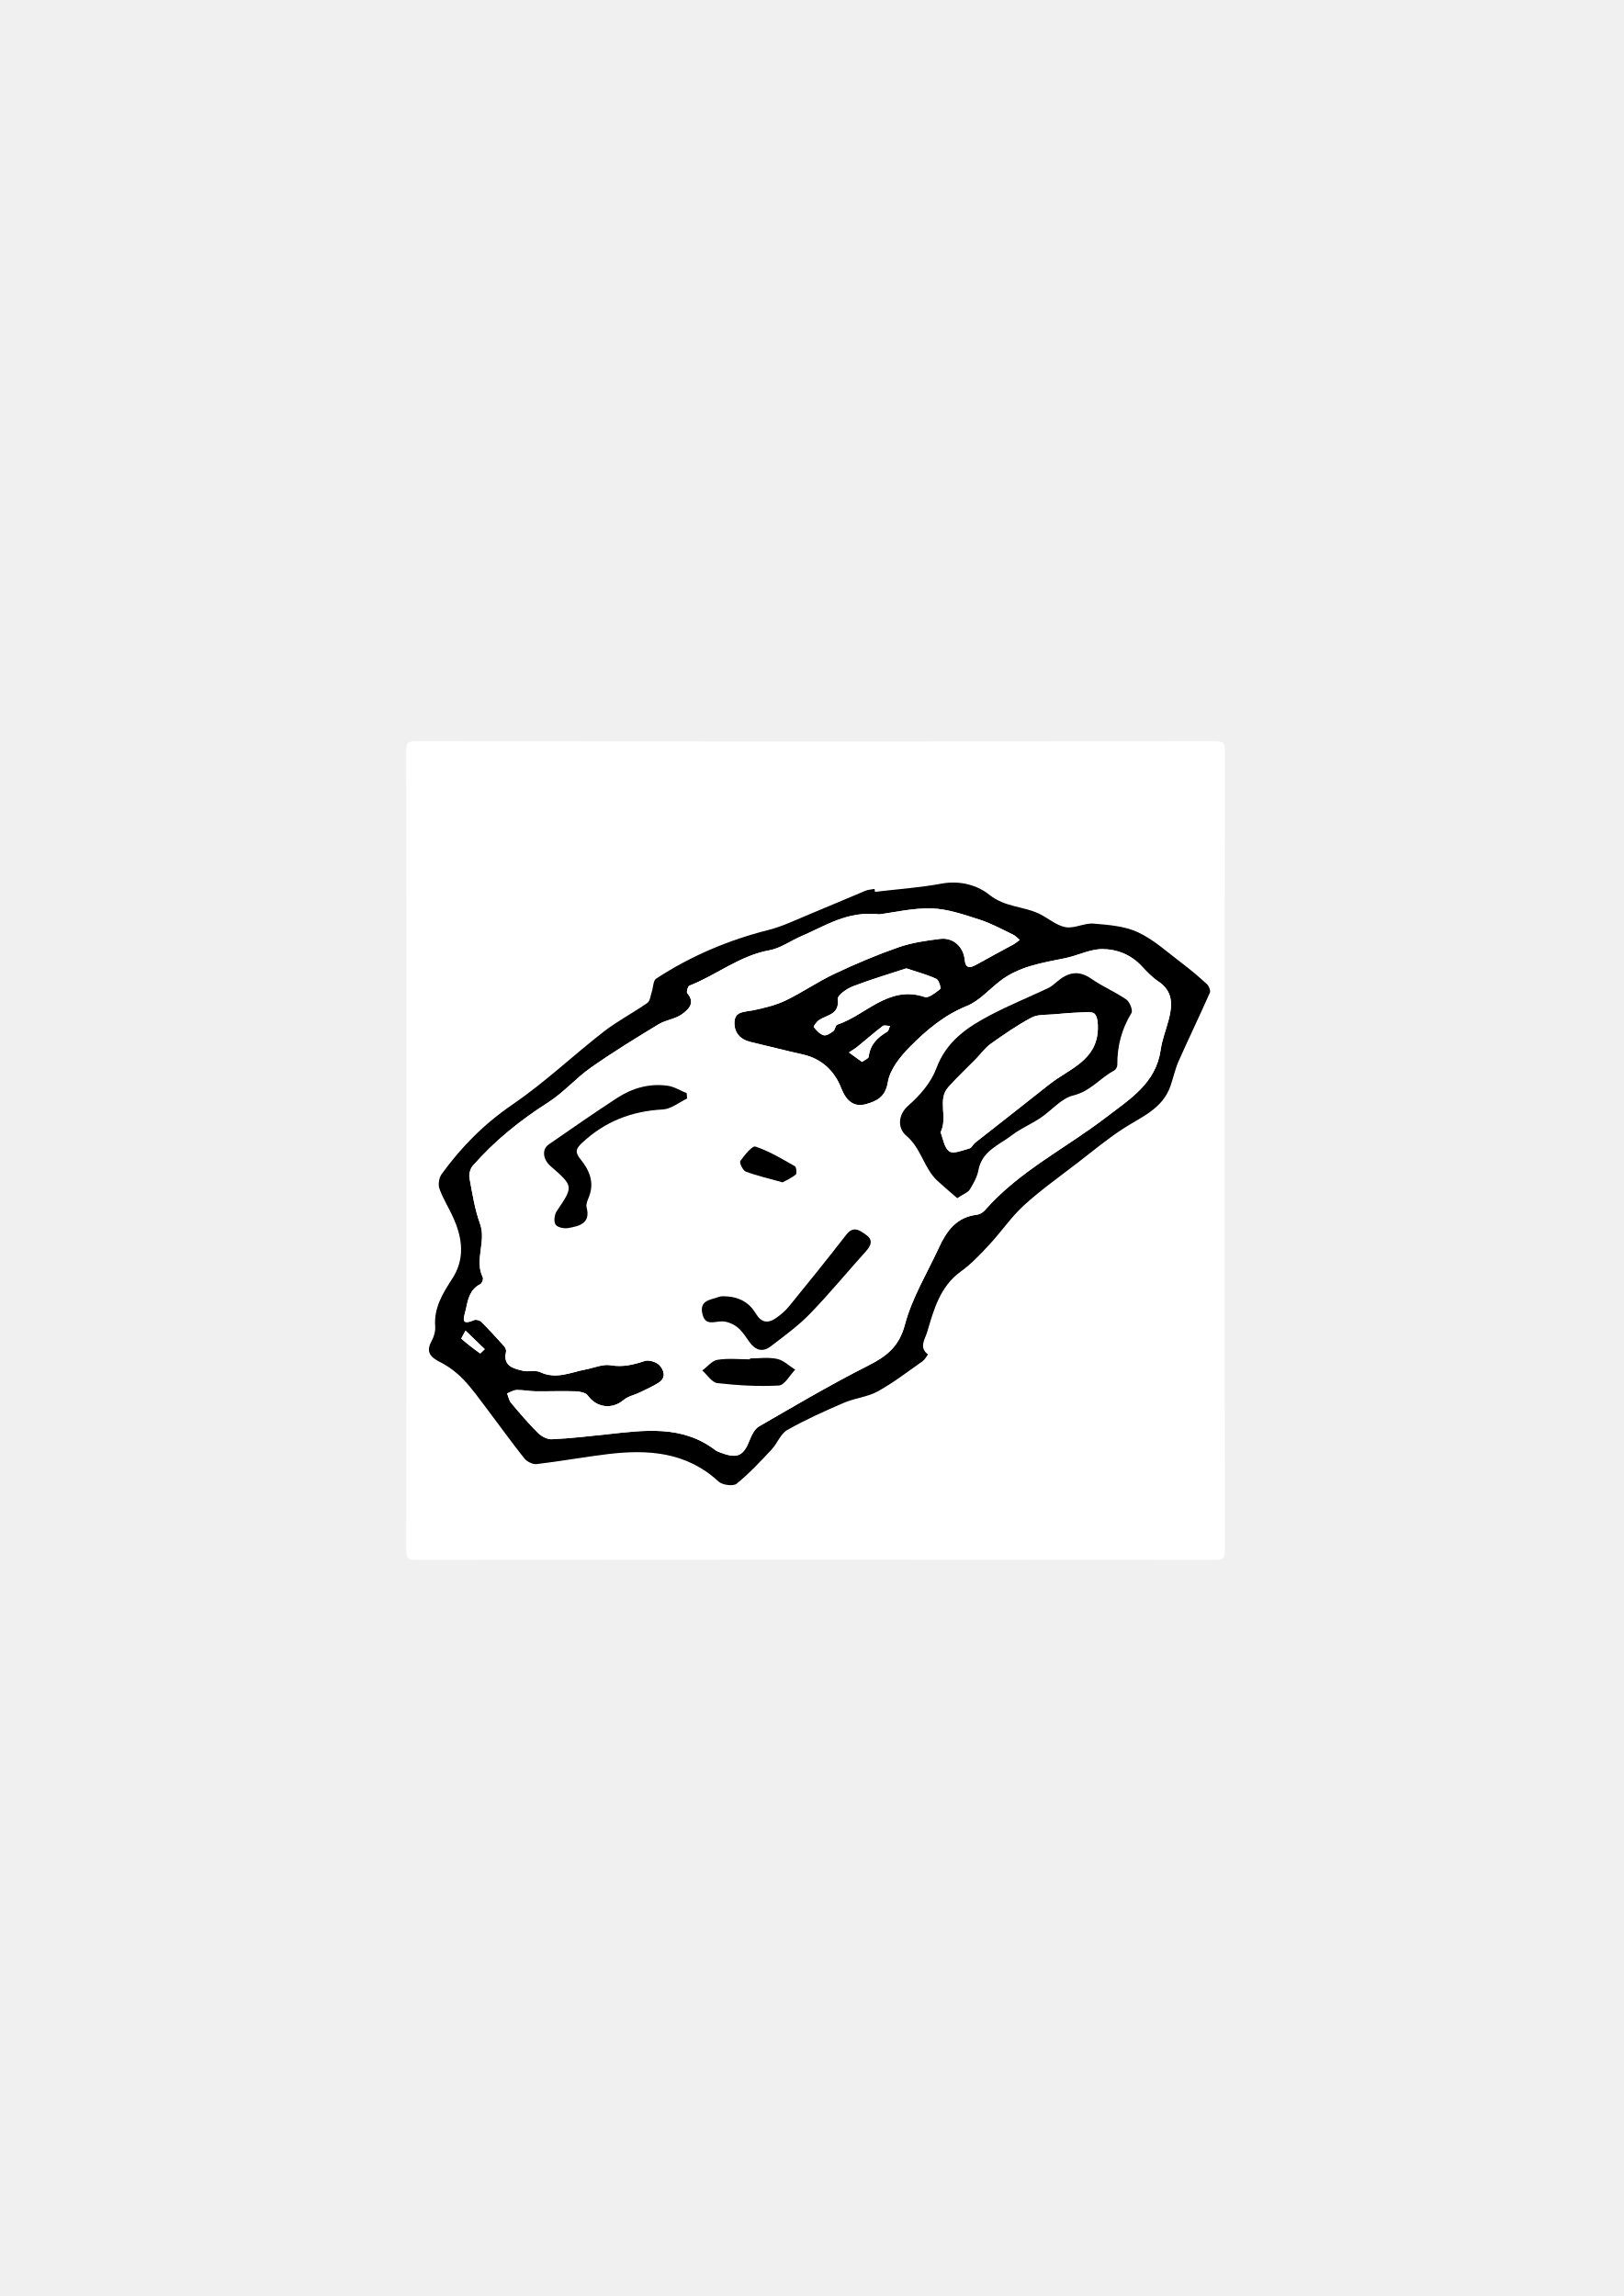
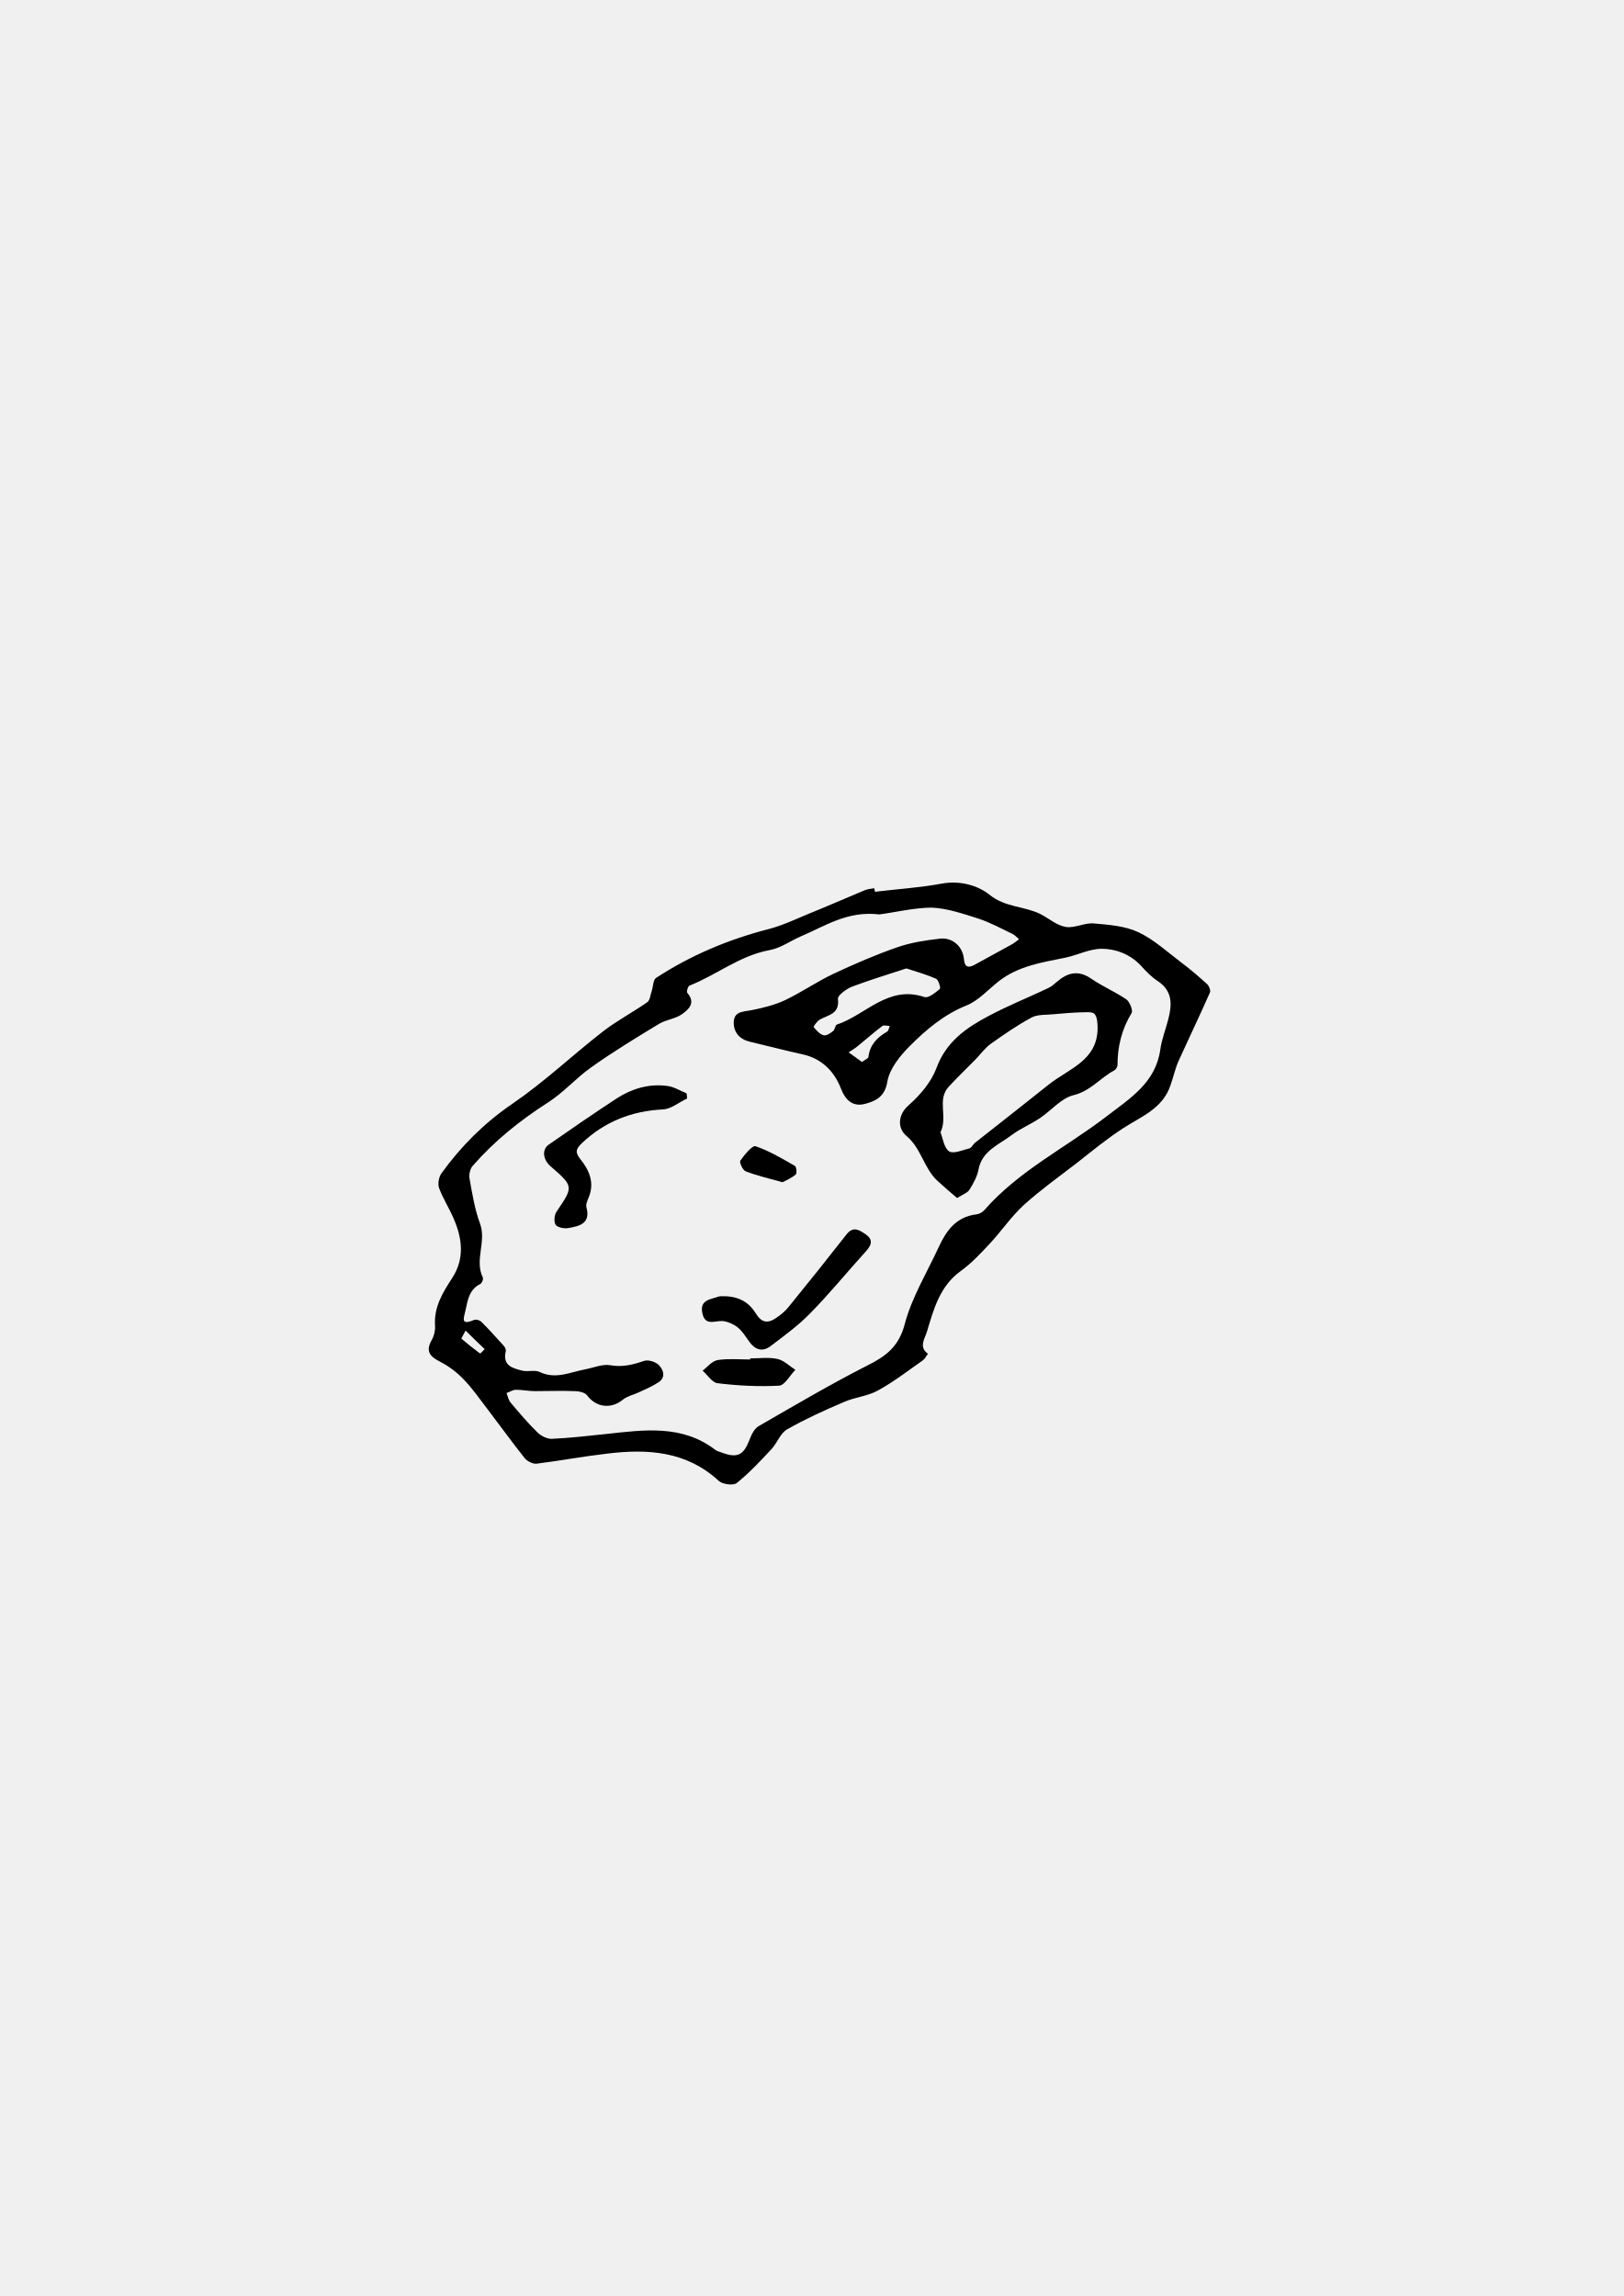
- <svg xmlns="http://www.w3.org/2000/svg" version="1.1" id="Layer_1" x="0px" y="0px" viewBox="0 0 595.28 841.89" style="enable-background:new 0 0 595.28 841.89;" xml:space="preserve">
-   <style type="text/css">
- 	.st0{fill:#FFFFFF;}
- </style>
+ <svg xmlns="http://www.w3.org/2000/svg" version="1.1" id="Layer_1" x="0px" y="0px" viewBox="0 0 595.3 841.9" style="enable-background:new 0 0 595.3 841.9;" xml:space="preserve">
  <g>
    <g>
-       <path class="st0" d="M449,421.89c0,48.83-0.03,97.67,0.08,146.5c0.01,2.98-0.6,3.58-3.58,3.58c-97.67-0.1-195.33-0.1-293,0    c-2.98,0-3.58-0.6-3.58-3.58c0.1-97.67,0.1-195.33,0-293c0-2.98,0.6-3.58,3.58-3.58c97.67,0.1,195.33,0.1,293,0    c2.98,0,3.59,0.6,3.58,3.58C448.97,324.22,449,373.06,449,421.89z M320.78,327.02c-0.05-0.36-0.09-0.72-0.14-1.08    c-1.13,0.22-2.34,0.26-3.38,0.69c-6.92,2.86-13.79,5.85-20.71,8.7c-4.87,2-9.67,4.36-14.74,5.64    c-14.75,3.73-28.54,9.55-41.24,17.87c-1.12,0.74-1.07,3.23-1.62,4.89c-0.46,1.38-0.61,3.31-1.59,4    c-5.26,3.68-11.02,6.66-16.07,10.59c-11.21,8.72-21.59,18.61-33.28,26.6c-10.36,7.08-18.84,15.58-26.06,25.56    c-0.97,1.35-1.39,3.88-0.83,5.41c1.4,3.83,3.65,7.33,5.29,11.09c3.18,7.3,4.05,14.7-0.53,21.77c-3.51,5.41-6.85,10.73-6.32,17.61    c0.13,1.73-0.43,3.73-1.28,5.27c-2.34,4.23-0.39,6.05,3.29,7.92c3.08,1.57,5.99,3.79,8.37,6.3c3.25,3.41,5.99,7.32,8.85,11.09    c4.5,5.93,8.82,12.01,13.46,17.82c0.94,1.18,3.07,2.25,4.5,2.08c8.67-1.02,17.28-2.61,25.95-3.65    c14.8-1.79,28.95-0.89,40.75,10.05c1.38,1.28,5.35,1.81,6.6,0.8c4.64-3.74,8.73-8.17,12.83-12.53c2.1-2.24,3.27-5.76,5.73-7.16    c6.68-3.8,13.75-6.96,20.83-10.01c3.99-1.72,8.63-2.1,12.38-4.17c5.75-3.18,11.01-7.26,16.42-11.05c0.83-0.58,1.33-1.65,1.98-2.49    c-3.42-2.5-1.07-5.64-0.35-8.05c2.49-8.31,4.69-16.82,12.46-22.42c3.88-2.79,7.23-6.39,10.5-9.92    c4.33-4.66,7.95-10.07,12.62-14.33c6.18-5.63,13.07-10.5,19.7-15.62c5.35-4.14,10.59-8.46,16.22-12.19    c6.77-4.48,14.85-7.35,17.79-16.01c1.02-2.99,1.68-6.13,2.95-9c3.73-8.41,7.73-16.69,11.45-25.1c0.34-0.77-0.35-2.47-1.09-3.15    c-2.93-2.69-5.98-5.28-9.16-7.68c-5.24-3.95-10.22-8.55-16.05-11.3c-4.88-2.3-10.79-2.75-16.32-3.2    c-3.36-0.28-6.99,1.86-10.23,1.31c-3.28-0.56-6.2-3.15-9.34-4.74c-5.92-3-12.86-2.47-18.66-7.15c-4.37-3.53-10.81-5.33-17.46-4.09    C337.18,325.49,328.95,326.05,320.78,327.02z" />
-       <path d="M320.78,327.02c8.16-0.97,16.4-1.53,24.46-3.02c6.65-1.23,13.09,0.56,17.46,4.09c5.8,4.68,12.74,4.15,18.66,7.15    c3.13,1.59,6.05,4.18,9.34,4.74c3.24,0.55,6.87-1.59,10.23-1.31c5.52,0.46,11.44,0.91,16.32,3.2c5.83,2.74,10.81,7.35,16.05,11.3    c3.18,2.4,6.23,4.98,9.16,7.68c0.75,0.69,1.43,2.38,1.09,3.15c-3.71,8.41-7.72,16.69-11.45,25.1c-1.27,2.87-1.93,6.01-2.95,9    c-2.94,8.66-11.02,11.54-17.79,16.01c-5.63,3.73-10.87,8.05-16.22,12.19c-6.63,5.13-13.52,9.99-19.7,15.62    c-4.68,4.26-8.29,9.66-12.62,14.33c-3.28,3.53-6.63,7.13-10.5,9.92c-7.78,5.59-9.97,14.1-12.46,22.42    c-0.72,2.41-3.07,5.55,0.35,8.05c-0.65,0.84-1.15,1.91-1.98,2.49c-5.41,3.79-10.67,7.87-16.42,11.05    c-3.75,2.07-8.39,2.45-12.38,4.17c-7.07,3.05-14.14,6.21-20.83,10.01c-2.46,1.4-3.63,4.92-5.73,7.16    c-4.1,4.36-8.19,8.79-12.83,12.53c-1.25,1.01-5.22,0.48-6.6-0.8c-11.81-10.94-25.96-11.84-40.75-10.05    c-8.67,1.05-17.28,2.63-25.95,3.65c-1.43,0.17-3.55-0.9-4.5-2.08c-4.64-5.82-8.96-11.89-13.46-17.82    c-2.86-3.77-5.6-7.68-8.85-11.09c-2.39-2.5-5.3-4.73-8.37-6.3c-3.68-1.87-5.63-3.69-3.29-7.92c0.85-1.54,1.41-3.54,1.28-5.27    c-0.52-6.88,2.82-12.2,6.32-17.61c4.57-7.06,3.71-14.47,0.53-21.77c-1.63-3.75-3.89-7.26-5.29-11.09    c-0.56-1.53-0.15-4.06,0.83-5.41c7.21-9.99,15.69-18.49,26.06-25.56c11.69-7.99,22.07-17.88,33.28-26.6    c5.05-3.92,10.82-6.91,16.07-10.59c0.98-0.69,1.13-2.62,1.59-4c0.55-1.66,0.5-4.15,1.62-4.89c12.7-8.32,26.49-14.14,41.24-17.87    c5.07-1.28,9.87-3.64,14.74-5.64c6.93-2.84,13.79-5.84,20.71-8.7c1.04-0.43,2.25-0.47,3.38-0.69    C320.69,326.3,320.74,326.66,320.78,327.02z M322.4,335.26c-11.76-1.36-19.93,4.31-28.68,8.04c-3.91,1.67-7.59,4.4-11.65,5.13    c-10.9,1.97-19.37,9.09-29.33,12.98c-0.57,0.22-1.16,2.32-0.8,2.74c3.16,3.67,0.35,6.1-2.03,7.79c-2.44,1.74-5.86,2.04-8.46,3.62    c-8.38,5.09-16.75,10.22-24.77,15.85c-5.52,3.88-10.07,9.21-15.73,12.82c-10.29,6.57-19.66,14.09-27.66,23.27    c-0.92,1.05-1.44,3.05-1.18,4.43c1.04,5.64,1.92,11.4,3.86,16.76c2.38,6.58-2.15,13.28,1.03,19.7c0.28,0.56-0.29,2.14-0.88,2.44    c-3.98,2.01-4.58,5.73-5.4,9.51c-0.63,2.89-2.12,5.91,3.14,3.69c0.67-0.28,2.02,0.1,2.58,0.65c2.88,2.87,5.63,5.87,8.34,8.9    c0.46,0.51,0.88,1.45,0.74,2.06c-1.23,5.25,2.63,6.12,6.14,6.98c2.06,0.5,4.59-0.35,6.4,0.51c5.86,2.77,11.17,0.04,16.66-0.99    c3.06-0.57,6.26-2.03,9.13-1.54c4.52,0.77,8.37-0.19,12.5-1.56c1.53-0.51,4.29,0.35,5.43,1.57c1.66,1.78,2.58,4.58-0.39,6.43    c-2.18,1.36-4.54,2.42-6.86,3.54c-1.95,0.94-4.28,1.37-5.86,2.71c-4.28,3.63-9.94,2.92-13.22-1.64c-0.76-1.05-2.94-1.45-4.5-1.5    c-4.88-0.16-9.77,0.05-14.65-0.01c-2.3-0.03-4.6-0.52-6.89-0.47c-1.18,0.03-2.34,0.81-3.51,1.25c0.48,1.18,0.7,2.58,1.48,3.51    c3.18,3.78,6.39,7.56,9.9,11.04c1.25,1.24,3.39,2.34,5.06,2.26c6.74-0.33,13.46-1.08,20.17-1.81c13.76-1.5,27.56-3.49,39.75,5.81    c0.64,0.49,1.48,0.74,2.26,1.03c5.9,2.16,8.06,1.05,10.33-4.74c0.73-1.86,1.83-4.08,3.42-5c13.2-7.63,26.35-15.4,39.95-22.26    c6.82-3.44,11.38-6.95,13.55-15.12c2.6-9.78,8.11-18.78,12.41-28.1c2.8-6.07,6.4-11.23,13.83-12.11c1.07-0.13,2.31-0.82,3.02-1.63    c12.57-14.37,29.72-22.79,44.57-34.19c8.69-6.67,18.17-12.41,19.92-24.69c0.54-3.74,1.97-7.35,2.94-11.03    c1.42-5.42,1.67-10.44-3.87-14.09c-2.31-1.52-4.27-3.65-6.18-5.69c-3.9-4.15-9.06-6.11-14.29-6.11c-4.51,0-8.98,2.37-13.54,3.31    c-8.43,1.74-17,2.97-24.08,8.5c-3.97,3.1-7.55,7.22-12.04,9.04c-8.23,3.33-14.72,8.79-20.71,14.81    c-3.62,3.65-7.51,8.42-8.26,13.17c-0.88,5.52-4.28,6.95-7.85,7.98c-4.48,1.29-7.36-0.95-9.25-5.83c-2.38-6.12-7-10.75-13.95-12.31    c-6.42-1.44-12.8-3.1-19.21-4.6c-3.91-0.91-6.12-3.48-5.97-7.29c0.16-4.03,3.69-3.7,6.65-4.3c4.13-0.84,8.36-1.85,12.13-3.65    c6.08-2.9,11.67-6.83,17.76-9.71c7.69-3.63,15.55-6.97,23.56-9.77c4.89-1.71,10.18-2.48,15.35-3.1c4.72-0.57,8.51,2.94,8.94,7.55    c0.32,3.43,1.99,3.21,4.4,1.84c4.45-2.52,8.99-4.88,13.47-7.35c0.82-0.45,1.54-1.11,2.31-1.67c-0.82-0.66-1.55-1.51-2.48-1.95    c-4.04-1.92-8.02-4.13-12.25-5.48c-5.71-1.81-11.61-3.91-17.49-4.1C334.75,332.88,327.83,334.58,322.4,335.26z M332.26,355.07    c-6.12,2.02-12.99,4.06-19.67,6.63c-2.19,0.84-5.6,3.27-5.44,4.61c0.67,5.59-3.65,5.76-6.66,7.58c-0.97,0.58-2.34,2.46-2.16,2.69    c0.96,1.24,2.22,2.6,3.64,3.02c0.97,0.29,2.51-0.73,3.54-1.49c0.69-0.51,0.76-2.16,1.42-2.38c10.62-3.5,18.8-14.59,32.09-10.15    c1.47,0.49,4-1.62,5.71-2.95c0.34-0.27-0.5-3.26-1.41-3.68C340.09,357.45,336.61,356.53,332.26,355.07z M316.04,389.38    c1.06-0.79,2.37-1.27,2.44-1.89c0.5-4.44,3.18-7.09,6.79-9.19c0.56-0.33,0.69-1.39,1.01-2.11c-0.9-0.01-2.1-0.41-2.66,0.02    c-3.18,2.43-6.18,5.07-9.29,7.59c-0.97,0.79-2.08,1.41-3.12,2.11C312.78,387.04,314.34,388.16,316.04,389.38z M170.67,487.91    c-0.81,1.58-1.66,2.86-1.5,3c2.18,1.9,4.47,3.68,6.84,5.35c0.13,0.09,1.11-1.01,1.7-1.56    C175.52,492.59,173.33,490.48,170.67,487.91z" />
-       <path class="st0" d="M322.4,335.26c5.42-0.68,12.35-2.37,19.22-2.15c5.88,0.19,11.78,2.28,17.49,4.1    c4.24,1.35,8.21,3.55,12.25,5.48c0.93,0.44,1.66,1.29,2.48,1.95c-0.77,0.56-1.48,1.21-2.31,1.67c-4.48,2.47-9.02,4.83-13.47,7.35    c-2.42,1.37-4.08,1.59-4.4-1.84c-0.43-4.61-4.22-8.12-8.94-7.55c-5.18,0.63-10.46,1.39-15.35,3.1c-8.02,2.8-15.88,6.14-23.56,9.77    c-6.09,2.87-11.68,6.81-17.76,9.71c-3.78,1.8-8,2.81-12.13,3.65c-2.96,0.6-6.49,0.27-6.65,4.3c-0.15,3.8,2.06,6.38,5.97,7.29    c6.41,1.49,12.79,3.16,19.21,4.6c6.95,1.56,11.57,6.19,13.95,12.31c1.9,4.87,4.78,7.12,9.25,5.83c3.56-1.03,6.97-2.47,7.85-7.98    c0.76-4.75,4.64-9.52,8.26-13.17c5.98-6.02,12.47-11.48,20.71-14.81c4.5-1.82,8.07-5.94,12.04-9.04    c7.08-5.53,15.65-6.76,24.08-8.5c4.56-0.94,9.03-3.31,13.54-3.31c5.23,0,10.39,1.97,14.29,6.11c1.92,2.04,3.87,4.16,6.18,5.69    c5.54,3.66,5.29,8.67,3.87,14.09c-0.96,3.68-2.4,7.29-2.94,11.03c-1.76,12.28-11.23,18.01-19.92,24.69    c-14.85,11.4-31.99,19.82-44.57,34.19c-0.72,0.82-1.95,1.51-3.02,1.63c-7.43,0.87-11.03,6.04-13.83,12.11    c-4.3,9.32-9.81,18.32-12.41,28.1c-2.17,8.17-6.73,11.67-13.55,15.12c-13.6,6.87-26.75,14.63-39.95,22.26    c-1.59,0.92-2.7,3.15-3.42,5c-2.27,5.8-4.43,6.9-10.33,4.74c-0.78-0.28-1.62-0.54-2.26-1.03c-12.18-9.3-25.99-7.31-39.75-5.81    c-6.71,0.73-13.43,1.48-20.17,1.81c-1.67,0.08-3.81-1.02-5.06-2.26c-3.5-3.48-6.72-7.26-9.9-11.04c-0.78-0.93-1-2.33-1.48-3.51    c1.17-0.44,2.33-1.22,3.51-1.25c2.29-0.06,4.59,0.44,6.89,0.47c4.88,0.06,9.78-0.15,14.65,0.01c1.55,0.05,3.74,0.44,4.5,1.5    c3.28,4.55,8.95,5.27,13.22,1.64c1.58-1.34,3.92-1.77,5.86-2.71c2.32-1.12,4.68-2.19,6.86-3.54c2.97-1.85,2.05-4.64,0.39-6.43    c-1.14-1.22-3.9-2.08-5.43-1.57c-4.13,1.36-7.99,2.33-12.5,1.56c-2.87-0.49-6.07,0.97-9.13,1.54c-5.5,1.03-10.81,3.76-16.66,0.99    c-1.8-0.85-4.34,0-6.4-0.51c-3.51-0.86-7.37-1.73-6.14-6.98c0.14-0.61-0.28-1.55-0.74-2.06c-2.71-3.03-5.46-6.03-8.34-8.9    c-0.56-0.55-1.91-0.94-2.58-0.65c-5.26,2.22-3.77-0.8-3.14-3.69c0.82-3.78,1.42-7.5,5.4-9.51c0.59-0.3,1.16-1.87,0.88-2.44    c-3.17-6.42,1.36-13.12-1.03-19.7c-1.94-5.35-2.82-11.12-3.86-16.76c-0.25-1.38,0.26-3.37,1.18-4.43    c8-9.19,17.37-16.7,27.66-23.27c5.66-3.62,10.21-8.95,15.73-12.82c8.02-5.63,16.4-10.75,24.77-15.85c2.6-1.58,6.02-1.88,8.46-3.62    c2.38-1.69,5.19-4.12,2.03-7.79c-0.36-0.42,0.22-2.51,0.8-2.74c9.95-3.89,18.42-11.01,29.33-12.98c4.06-0.73,7.73-3.46,11.65-5.13    C302.47,339.57,310.64,333.9,322.4,335.26z M350.93,439.33c2.33-1.54,3.92-2.06,4.58-3.15c1.36-2.21,2.72-4.64,3.19-7.14    c1.3-7.05,7.55-9.18,12.23-12.77c3.22-2.47,7.08-4.08,10.48-6.34c4.09-2.72,7.64-7.2,12.07-8.27c6.29-1.52,9.82-6.41,14.96-9.12    c0.6-0.32,1.18-1.33,1.17-2.02c-0.06-6.86,1.57-13.16,5.19-19.09c0.59-0.96-0.61-4.06-1.86-4.92c-4.1-2.83-8.79-4.8-12.88-7.64    c-4.71-3.28-8.62-2.3-12.56,1.08c-1,0.86-2.02,1.79-3.2,2.34c-7.11,3.36-14.42,6.33-21.37,9.99c-8.42,4.44-16,9.56-19.65,19.44    c-1.89,5.13-5.99,9.92-10.2,13.58c-3.97,3.45-4.08,8.38-0.8,11.16c5.51,4.65,6.43,11.94,11.44,16.55    C346.05,435.15,348.47,437.18,350.93,439.33z M251.92,402.8c-0.06-0.65-0.12-1.31-0.18-1.96c-2.33-0.94-4.59-2.39-7.01-2.72    c-6.69-0.92-12.96,0.87-18.54,4.52c-8.45,5.52-16.75,11.27-25.03,17.03c-2.58,1.79-2.13,5.48,0.73,7.97    c8.44,7.34,8.37,7.39,2.2,16.51c-0.84,1.25-1.13,3.82-0.39,4.91c0.71,1.04,3.2,1.52,4.71,1.24c3.99-0.75,8.21-1.66,6.64-7.61    c-0.3-1.13,0.38-2.62,0.87-3.84c2.1-5.27,0.12-9.78-3.03-13.68c-2.08-2.58-1.94-3.82,0.47-6.07c8.39-7.86,18.18-11.68,29.63-12.28    C246.02,406.64,248.94,404.19,251.92,402.8z M265.61,475.33c-0.14,0.01-1.22-0.13-2.1,0.23c-2.86,1.14-7.1,1.09-6.03,6.1    c1.04,4.89,4.62,2.7,7.55,2.88c1.88,0.11,3.97,1.05,5.44,2.26c1.75,1.43,3,3.5,4.35,5.38c2.12,2.93,4.8,3.76,7.69,1.55    c4.94-3.79,10.05-7.48,14.37-11.92c7.11-7.32,13.6-15.24,20.45-22.82c1.98-2.19,2.94-4.26,0.13-6.22    c-2.24-1.57-4.55-3.43-7.2-0.01c-6.87,8.88-13.93,17.62-21.03,26.33c-1.34,1.64-3.04,3.07-4.79,4.27    c-2.96,2.03-5.33,1.67-7.38-1.74C274.75,477.76,271.16,475.47,265.61,475.33z M274.95,498.11c0,0.11,0,0.21,0,0.32    c-3.98,0-8.04-0.44-11.92,0.18c-2.01,0.32-3.72,2.55-5.56,3.91c1.83,1.61,3.53,4.39,5.51,4.62c7.47,0.84,15.06,1.31,22.55,0.88    c2.1-0.12,4-3.77,5.99-5.8c-2.2-1.37-4.24-3.43-6.63-3.95C281.72,497.59,278.28,498.11,274.95,498.11z M286.91,433.53    c1.29-0.72,3.25-1.55,4.84-2.85c0.46-0.38,0.21-2.74-0.35-3.06c-4.68-2.65-9.36-5.49-14.41-7.18c-1.2-0.4-4.04,3.14-5.56,5.28    c-0.42,0.59,0.92,3.47,1.98,3.87C277.53,431.14,281.86,432.12,286.91,433.53z" />
-       <path class="st0" d="M332.26,355.07c4.35,1.46,7.83,2.38,11.05,3.87c0.91,0.42,1.75,3.41,1.41,3.68c-1.7,1.33-4.24,3.44-5.71,2.95    c-13.28-4.45-21.47,6.65-32.09,10.15c-0.65,0.22-0.73,1.87-1.42,2.38c-1.03,0.77-2.57,1.78-3.54,1.49    c-1.42-0.42-2.68-1.78-3.64-3.02c-0.18-0.23,1.19-2.11,2.16-2.69c3.02-1.81,7.33-1.99,6.66-7.58c-0.16-1.34,3.26-3.76,5.44-4.61    C319.26,359.13,326.14,357.09,332.26,355.07z" />
-       <path class="st0" d="M316.04,389.38c-1.7-1.22-3.26-2.34-4.82-3.46c1.04-0.7,2.15-1.32,3.12-2.11c3.11-2.52,6.11-5.17,9.29-7.59    c0.56-0.43,1.76-0.04,2.66-0.02c-0.33,0.72-0.45,1.78-1.01,2.11c-3.61,2.11-6.29,4.76-6.79,9.19    C318.41,388.12,317.1,388.6,316.04,389.38z" />
-       <path class="st0" d="M170.67,487.91c2.66,2.57,4.85,4.68,7.04,6.79c-0.59,0.55-1.57,1.65-1.7,1.56c-2.36-1.67-4.66-3.45-6.84-5.35    C169.02,490.77,169.86,489.5,170.67,487.91z" />
-       <path d="M350.93,439.33c-2.46-2.15-4.88-4.18-7.2-6.31c-5.02-4.61-5.93-11.9-11.44-16.55c-3.28-2.77-3.17-7.71,0.8-11.16    c4.21-3.66,8.31-8.45,10.2-13.58c3.64-9.87,11.23-15,19.65-19.44c6.95-3.66,14.26-6.63,21.37-9.99c1.17-0.55,2.19-1.48,3.2-2.34    c3.94-3.38,7.85-4.36,12.56-1.08c4.09,2.84,8.78,4.81,12.88,7.64c1.24,0.86,2.44,3.95,1.86,4.92c-3.62,5.92-5.25,12.22-5.19,19.09    c0.01,0.69-0.58,1.7-1.17,2.02c-5.14,2.71-8.67,7.6-14.96,9.12c-4.43,1.07-7.98,5.54-12.07,8.27c-3.4,2.26-7.26,3.87-10.48,6.34    c-4.68,3.59-10.92,5.72-12.23,12.77c-0.46,2.5-1.83,4.93-3.19,7.14C354.85,437.27,353.26,437.79,350.93,439.33z M344.83,415.2    c0.93,2.25,1.34,5.75,3.22,7c1.56,1.03,4.91-0.45,7.39-1.11c0.81-0.22,1.29-1.48,2.06-2.09c9.04-7.13,18.15-14.18,27.15-21.36    c7.2-5.74,17.66-8.73,17.84-20.52c0.03-1.82-0.07-4.13-1.12-5.33c-0.81-0.92-3.21-0.64-4.89-0.58c-3.39,0.12-6.77,0.39-10.15,0.71    c-2.75,0.26-5.87-0.02-8.15,1.19c-5.21,2.77-10.11,6.17-14.94,9.6c-2.06,1.46-3.59,3.65-5.38,5.49    c-3.38,3.45-6.91,6.76-10.13,10.34C343.44,403.33,347.65,409.5,344.83,415.2z" />
-       <path d="M251.92,402.8c-2.97,1.4-5.89,3.85-8.93,4.01c-11.45,0.6-21.24,4.42-29.63,12.28c-2.41,2.26-2.55,3.49-0.47,6.07    c3.15,3.9,5.13,8.41,3.03,13.68c-0.49,1.22-1.16,2.71-0.87,3.84c1.57,5.95-2.65,6.86-6.64,7.61c-1.51,0.29-4-0.2-4.71-1.24    c-0.74-1.09-0.46-3.66,0.39-4.91c6.17-9.13,6.23-9.17-2.2-16.51c-2.86-2.49-3.31-6.18-0.73-7.97    c8.29-5.76,16.58-11.51,25.03-17.03c5.58-3.64,11.85-5.44,18.54-4.52c2.42,0.33,4.68,1.78,7.01,2.72    C251.79,401.49,251.86,402.14,251.92,402.8z" />
-       <path d="M265.61,475.33c5.55,0.13,9.14,2.42,11.45,6.27c2.05,3.41,4.42,3.77,7.38,1.74c1.75-1.2,3.45-2.63,4.79-4.27    c7.09-8.71,14.15-17.45,21.03-26.33c2.65-3.42,4.96-1.55,7.2,0.01c2.81,1.96,1.85,4.04-0.13,6.22    c-6.85,7.58-13.34,15.5-20.45,22.82c-4.31,4.44-9.43,8.13-14.37,11.92c-2.89,2.21-5.57,1.39-7.69-1.55    c-1.35-1.88-2.61-3.95-4.35-5.38c-1.47-1.21-3.57-2.15-5.44-2.26c-2.93-0.17-6.51,2.02-7.55-2.88c-1.06-5.01,3.17-4.96,6.03-6.1    C264.39,475.21,265.47,475.35,265.61,475.33z" />
-       <path d="M274.95,498.11c3.33,0,6.77-0.52,9.95,0.17c2.38,0.51,4.43,2.58,6.63,3.95c-1.99,2.03-3.89,5.68-5.99,5.8    c-7.49,0.42-15.08-0.04-22.55-0.88c-1.99-0.22-3.68-3.01-5.51-4.62c1.84-1.36,3.55-3.59,5.56-3.91c3.88-0.63,7.94-0.18,11.92-0.18    C274.95,498.32,274.95,498.21,274.95,498.11z" />
-       <path d="M286.91,433.53c-5.05-1.42-9.39-2.39-13.51-3.95c-1.07-0.4-2.4-3.28-1.98-3.87c1.52-2.13,4.36-5.68,5.56-5.28    c5.05,1.68,9.73,4.52,14.41,7.18c0.57,0.32,0.81,2.69,0.35,3.06C290.17,431.98,288.2,432.82,286.91,433.53z" />
-       <path class="st0" d="M344.83,415.2c2.82-5.71-1.38-11.88,2.91-16.65c3.22-3.59,6.75-6.9,10.13-10.34c1.8-1.83,3.33-4.03,5.38-5.49    c4.82-3.43,9.73-6.83,14.94-9.6c2.29-1.21,5.4-0.93,8.15-1.19c3.38-0.32,6.76-0.59,10.15-0.71c1.68-0.06,4.08-0.34,4.89,0.58    c1.05,1.2,1.15,3.51,1.12,5.33c-0.19,11.79-10.65,14.78-17.84,20.52c-9,7.18-18.11,14.23-27.15,21.36    c-0.77,0.61-1.24,1.87-2.06,2.09c-2.48,0.67-5.83,2.14-7.39,1.11C346.16,420.95,345.76,417.46,344.83,415.2z" />
+       <path d="M320.8,327c8.2-1,16.4-1.5,24.5-3c6.6-1.2,13.1,0.6,17.5,4.1c5.8,4.7,12.7,4.1,18.7,7.1c3.1,1.6,6,4.2,9.3,4.7    c3.2,0.5,6.9-1.6,10.2-1.3c5.5,0.5,11.4,0.9,16.3,3.2c5.8,2.7,10.8,7.4,16,11.3c3.2,2.4,6.2,5,9.2,7.7c0.8,0.7,1.4,2.4,1.1,3.1    c-3.7,8.4-7.7,16.7-11.5,25.1c-1.3,2.9-1.9,6-3,9c-2.9,8.7-11,11.5-17.8,16c-5.6,3.7-10.9,8-16.2,12.2c-6.6,5.1-13.5,10-19.7,15.6    c-4.7,4.3-8.3,9.7-12.6,14.3c-3.3,3.5-6.6,7.1-10.5,9.9c-7.8,5.6-10,14.1-12.5,22.4c-0.7,2.4-3.1,5.5,0.4,8    c-0.6,0.8-1.1,1.9-2,2.5c-5.4,3.8-10.7,7.9-16.4,11c-3.8,2.1-8.4,2.4-12.4,4.2c-7.1,3-14.1,6.2-20.8,10c-2.5,1.4-3.6,4.9-5.7,7.2    c-4.1,4.4-8.2,8.8-12.8,12.5c-1.2,1-5.2,0.5-6.6-0.8c-11.8-10.9-26-11.8-40.8-10c-8.7,1-17.3,2.6-25.9,3.7    c-1.4,0.2-3.6-0.9-4.5-2.1c-4.6-5.8-9-11.9-13.5-17.8c-2.9-3.8-5.6-7.7-8.9-11.1c-2.4-2.5-5.3-4.7-8.4-6.3    c-3.7-1.9-5.6-3.7-3.3-7.9c0.9-1.5,1.4-3.5,1.3-5.3c-0.5-6.9,2.8-12.2,6.3-17.6c4.6-7.1,3.7-14.5,0.5-21.8    c-1.6-3.8-3.9-7.3-5.3-11.1c-0.6-1.5-0.1-4.1,0.8-5.4c7.2-10,15.7-18.5,26.1-25.6c11.7-8,22.1-17.9,33.3-26.6    c5.1-3.9,10.8-6.9,16.1-10.6c1-0.7,1.1-2.6,1.6-4c0.6-1.7,0.5-4.1,1.6-4.9c12.7-8.3,26.5-14.1,41.2-17.9c5.1-1.3,9.9-3.6,14.7-5.6    c6.9-2.8,13.8-5.8,20.7-8.7c1-0.4,2.2-0.5,3.4-0.7C320.7,326.3,320.7,326.7,320.8,327z M322.4,335.3c-11.8-1.4-19.9,4.3-28.7,8    c-3.9,1.7-7.6,4.4-11.6,5.1c-10.9,2-19.4,9.1-29.3,13c-0.6,0.2-1.2,2.3-0.8,2.7c3.2,3.7,0.4,6.1-2,7.8c-2.4,1.7-5.9,2-8.5,3.6    c-8.4,5.1-16.8,10.2-24.8,15.9c-5.5,3.9-10.1,9.2-15.7,12.8c-10.3,6.6-19.7,14.1-27.7,23.3c-0.9,1-1.4,3-1.2,4.4    c1,5.6,1.9,11.4,3.9,16.8c2.4,6.6-2.1,13.3,1,19.7c0.3,0.6-0.3,2.1-0.9,2.4c-4,2-4.6,5.7-5.4,9.5c-0.6,2.9-2.1,5.9,3.1,3.7    c0.7-0.3,2,0.1,2.6,0.6c2.9,2.9,5.6,5.9,8.3,8.9c0.5,0.5,0.9,1.5,0.7,2.1c-1.2,5.2,2.6,6.1,6.1,7c2.1,0.5,4.6-0.4,6.4,0.5    c5.9,2.8,11.2,0,16.7-1c3.1-0.6,6.3-2,9.1-1.5c4.5,0.8,8.4-0.2,12.5-1.6c1.5-0.5,4.3,0.4,5.4,1.6c1.7,1.8,2.6,4.6-0.4,6.4    c-2.2,1.4-4.5,2.4-6.9,3.5c-1.9,0.9-4.3,1.4-5.9,2.7c-4.3,3.6-9.9,2.9-13.2-1.6c-0.8-1-2.9-1.5-4.5-1.5c-4.9-0.2-9.8,0-14.6,0    c-2.3,0-4.6-0.5-6.9-0.5c-1.2,0-2.3,0.8-3.5,1.2c0.5,1.2,0.7,2.6,1.5,3.5c3.2,3.8,6.4,7.6,9.9,11c1.2,1.2,3.4,2.3,5.1,2.3    c6.7-0.3,13.5-1.1,20.2-1.8c13.8-1.5,27.6-3.5,39.8,5.8c0.6,0.5,1.5,0.7,2.3,1c5.9,2.2,8.1,1,10.3-4.7c0.7-1.9,1.8-4.1,3.4-5    c13.2-7.6,26.4-15.4,40-22.3c6.8-3.4,11.4-7,13.5-15.1c2.6-9.8,8.1-18.8,12.4-28.1c2.8-6.1,6.4-11.2,13.8-12.1    c1.1-0.1,2.3-0.8,3-1.6c12.6-14.4,29.7-22.8,44.6-34.2c8.7-6.7,18.2-12.4,19.9-24.7c0.5-3.7,2-7.4,2.9-11    c1.4-5.4,1.7-10.4-3.9-14.1c-2.3-1.5-4.3-3.6-6.2-5.7c-3.9-4.1-9.1-6.1-14.3-6.1c-4.5,0-9,2.4-13.5,3.3c-8.4,1.7-17,3-24.1,8.5    c-4,3.1-7.5,7.2-12,9c-8.2,3.3-14.7,8.8-20.7,14.8c-3.6,3.6-7.5,8.4-8.3,13.2c-0.9,5.5-4.3,7-7.9,8c-4.5,1.3-7.4-1-9.2-5.8    c-2.4-6.1-7-10.8-14-12.3c-6.4-1.4-12.8-3.1-19.2-4.6c-3.9-0.9-6.1-3.5-6-7.3c0.2-4,3.7-3.7,6.6-4.3c4.1-0.8,8.4-1.9,12.1-3.6    c6.1-2.9,11.7-6.8,17.8-9.7c7.7-3.6,15.5-7,23.6-9.8c4.9-1.7,10.2-2.5,15.4-3.1c4.7-0.6,8.5,2.9,8.9,7.5c0.3,3.4,2,3.2,4.4,1.8    c4.5-2.5,9-4.9,13.5-7.4c0.8-0.5,1.5-1.1,2.3-1.7c-0.8-0.7-1.5-1.5-2.5-2c-4-1.9-8-4.1-12.2-5.5c-5.7-1.8-11.6-3.9-17.5-4.1    C334.8,332.9,327.8,334.6,322.4,335.3z M332.3,355.1c-6.1,2-13,4.1-19.7,6.6c-2.2,0.8-5.6,3.3-5.4,4.6c0.7,5.6-3.6,5.8-6.7,7.6    c-1,0.6-2.3,2.5-2.2,2.7c1,1.2,2.2,2.6,3.6,3c1,0.3,2.5-0.7,3.5-1.5c0.7-0.5,0.8-2.2,1.4-2.4c10.6-3.5,18.8-14.6,32.1-10.1    c1.5,0.5,4-1.6,5.7-3c0.3-0.3-0.5-3.3-1.4-3.7C340.1,357.5,336.6,356.5,332.3,355.1z M316,389.4c1.1-0.8,2.4-1.3,2.4-1.9    c0.5-4.4,3.2-7.1,6.8-9.2c0.6-0.3,0.7-1.4,1-2.1c-0.9,0-2.1-0.4-2.7,0c-3.2,2.4-6.2,5.1-9.3,7.6c-1,0.8-2.1,1.4-3.1,2.1    C312.8,387,314.3,388.2,316,389.4z M170.7,487.9c-0.8,1.6-1.7,2.9-1.5,3c2.2,1.9,4.5,3.7,6.8,5.4c0.1,0.1,1.1-1,1.7-1.6    C175.5,492.6,173.3,490.5,170.7,487.9z" />
+       <path d="M350.9,439.3c-2.5-2.1-4.9-4.2-7.2-6.3c-5-4.6-5.9-11.9-11.4-16.5c-3.3-2.8-3.2-7.7,0.8-11.2c4.2-3.7,8.3-8.5,10.2-13.6    c3.6-9.9,11.2-15,19.6-19.4c7-3.7,14.3-6.6,21.4-10c1.2-0.5,2.2-1.5,3.2-2.3c3.9-3.4,7.9-4.4,12.6-1.1c4.1,2.8,8.8,4.8,12.9,7.6    c1.2,0.9,2.4,4,1.9,4.9c-3.6,5.9-5.2,12.2-5.2,19.1c0,0.7-0.6,1.7-1.2,2c-5.1,2.7-8.7,7.6-15,9.1c-4.4,1.1-8,5.5-12.1,8.3    c-3.4,2.3-7.3,3.9-10.5,6.3c-4.7,3.6-10.9,5.7-12.2,12.8c-0.5,2.5-1.8,4.9-3.2,7.1C354.9,437.3,353.3,437.8,350.9,439.3z     M344.8,415.2c0.9,2.2,1.3,5.8,3.2,7c1.6,1,4.9-0.5,7.4-1.1c0.8-0.2,1.3-1.5,2.1-2.1c9-7.1,18.1-14.2,27.1-21.4    c7.2-5.7,17.7-8.7,17.8-20.5c0-1.8-0.1-4.1-1.1-5.3c-0.8-0.9-3.2-0.6-4.9-0.6c-3.4,0.1-6.8,0.4-10.1,0.7c-2.8,0.3-5.9,0-8.1,1.2    c-5.2,2.8-10.1,6.2-14.9,9.6c-2.1,1.5-3.6,3.6-5.4,5.5c-3.4,3.5-6.9,6.8-10.1,10.3C343.4,403.3,347.6,409.5,344.8,415.2z" />
+       <path d="M251.9,402.8c-3,1.4-5.9,3.9-8.9,4c-11.4,0.6-21.2,4.4-29.6,12.3c-2.4,2.3-2.6,3.5-0.5,6.1c3.1,3.9,5.1,8.4,3,13.7    c-0.5,1.2-1.2,2.7-0.9,3.8c1.6,6-2.6,6.9-6.6,7.6c-1.5,0.3-4-0.2-4.7-1.2c-0.7-1.1-0.5-3.7,0.4-4.9c6.2-9.1,6.2-9.2-2.2-16.5    c-2.9-2.5-3.3-6.2-0.7-8c8.3-5.8,16.6-11.5,25-17c5.6-3.6,11.9-5.4,18.5-4.5c2.4,0.3,4.7,1.8,7,2.7    C251.8,401.5,251.9,402.1,251.9,402.8z" />
+       <path d="M265.6,475.3c5.5,0.1,9.1,2.4,11.5,6.3c2,3.4,4.4,3.8,7.4,1.7c1.8-1.2,3.5-2.6,4.8-4.3c7.1-8.7,14.1-17.5,21-26.3    c2.6-3.4,5-1.5,7.2,0c2.8,2,1.9,4-0.1,6.2c-6.9,7.6-13.3,15.5-20.5,22.8c-4.3,4.4-9.4,8.1-14.4,11.9c-2.9,2.2-5.6,1.4-7.7-1.5    c-1.4-1.9-2.6-4-4.4-5.4c-1.5-1.2-3.6-2.1-5.4-2.3c-2.9-0.2-6.5,2-7.5-2.9c-1.1-5,3.2-5,6-6.1    C264.4,475.2,265.5,475.4,265.6,475.3z" />
+       <path d="M275,498.1c3.3,0,6.8-0.5,10,0.2c2.4,0.5,4.4,2.6,6.6,4c-2,2-3.9,5.7-6,5.8c-7.5,0.4-15.1,0-22.5-0.9    c-2-0.2-3.7-3-5.5-4.6c1.8-1.4,3.5-3.6,5.6-3.9c3.9-0.6,7.9-0.2,11.9-0.2C275,498.3,275,498.2,275,498.1z" />
+       <path d="M286.9,433.5c-5-1.4-9.4-2.4-13.5-4c-1.1-0.4-2.4-3.3-2-3.9c1.5-2.1,4.4-5.7,5.6-5.3c5,1.7,9.7,4.5,14.4,7.2    c0.6,0.3,0.8,2.7,0.4,3.1C290.2,432,288.2,432.8,286.9,433.5z" />
    </g>
  </g>
</svg>
